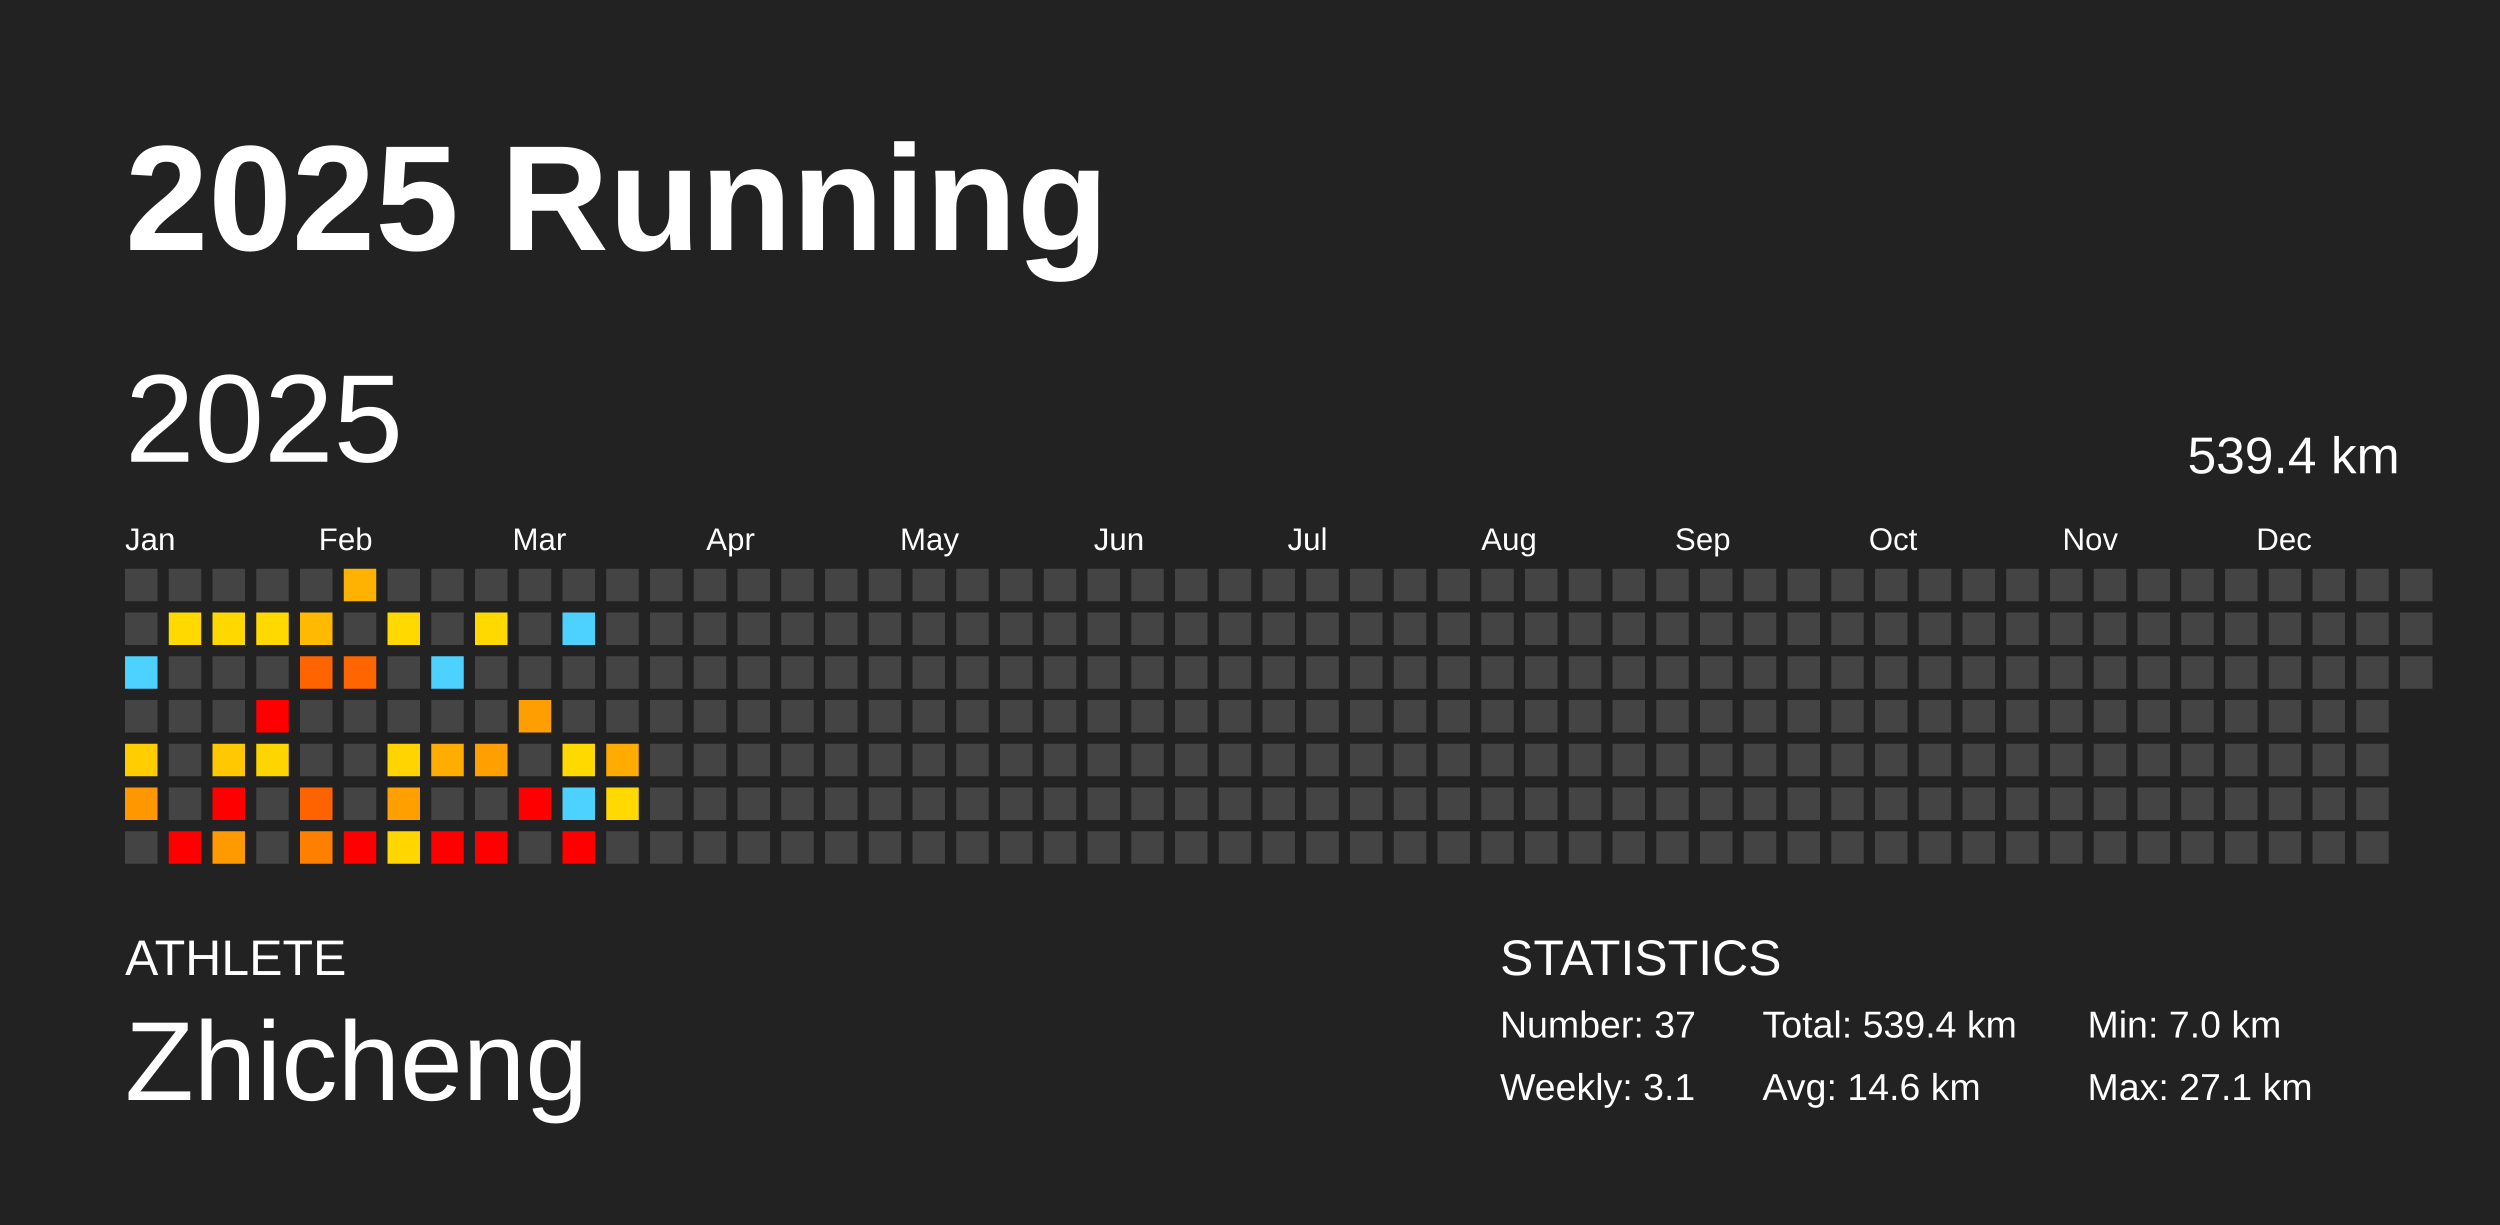
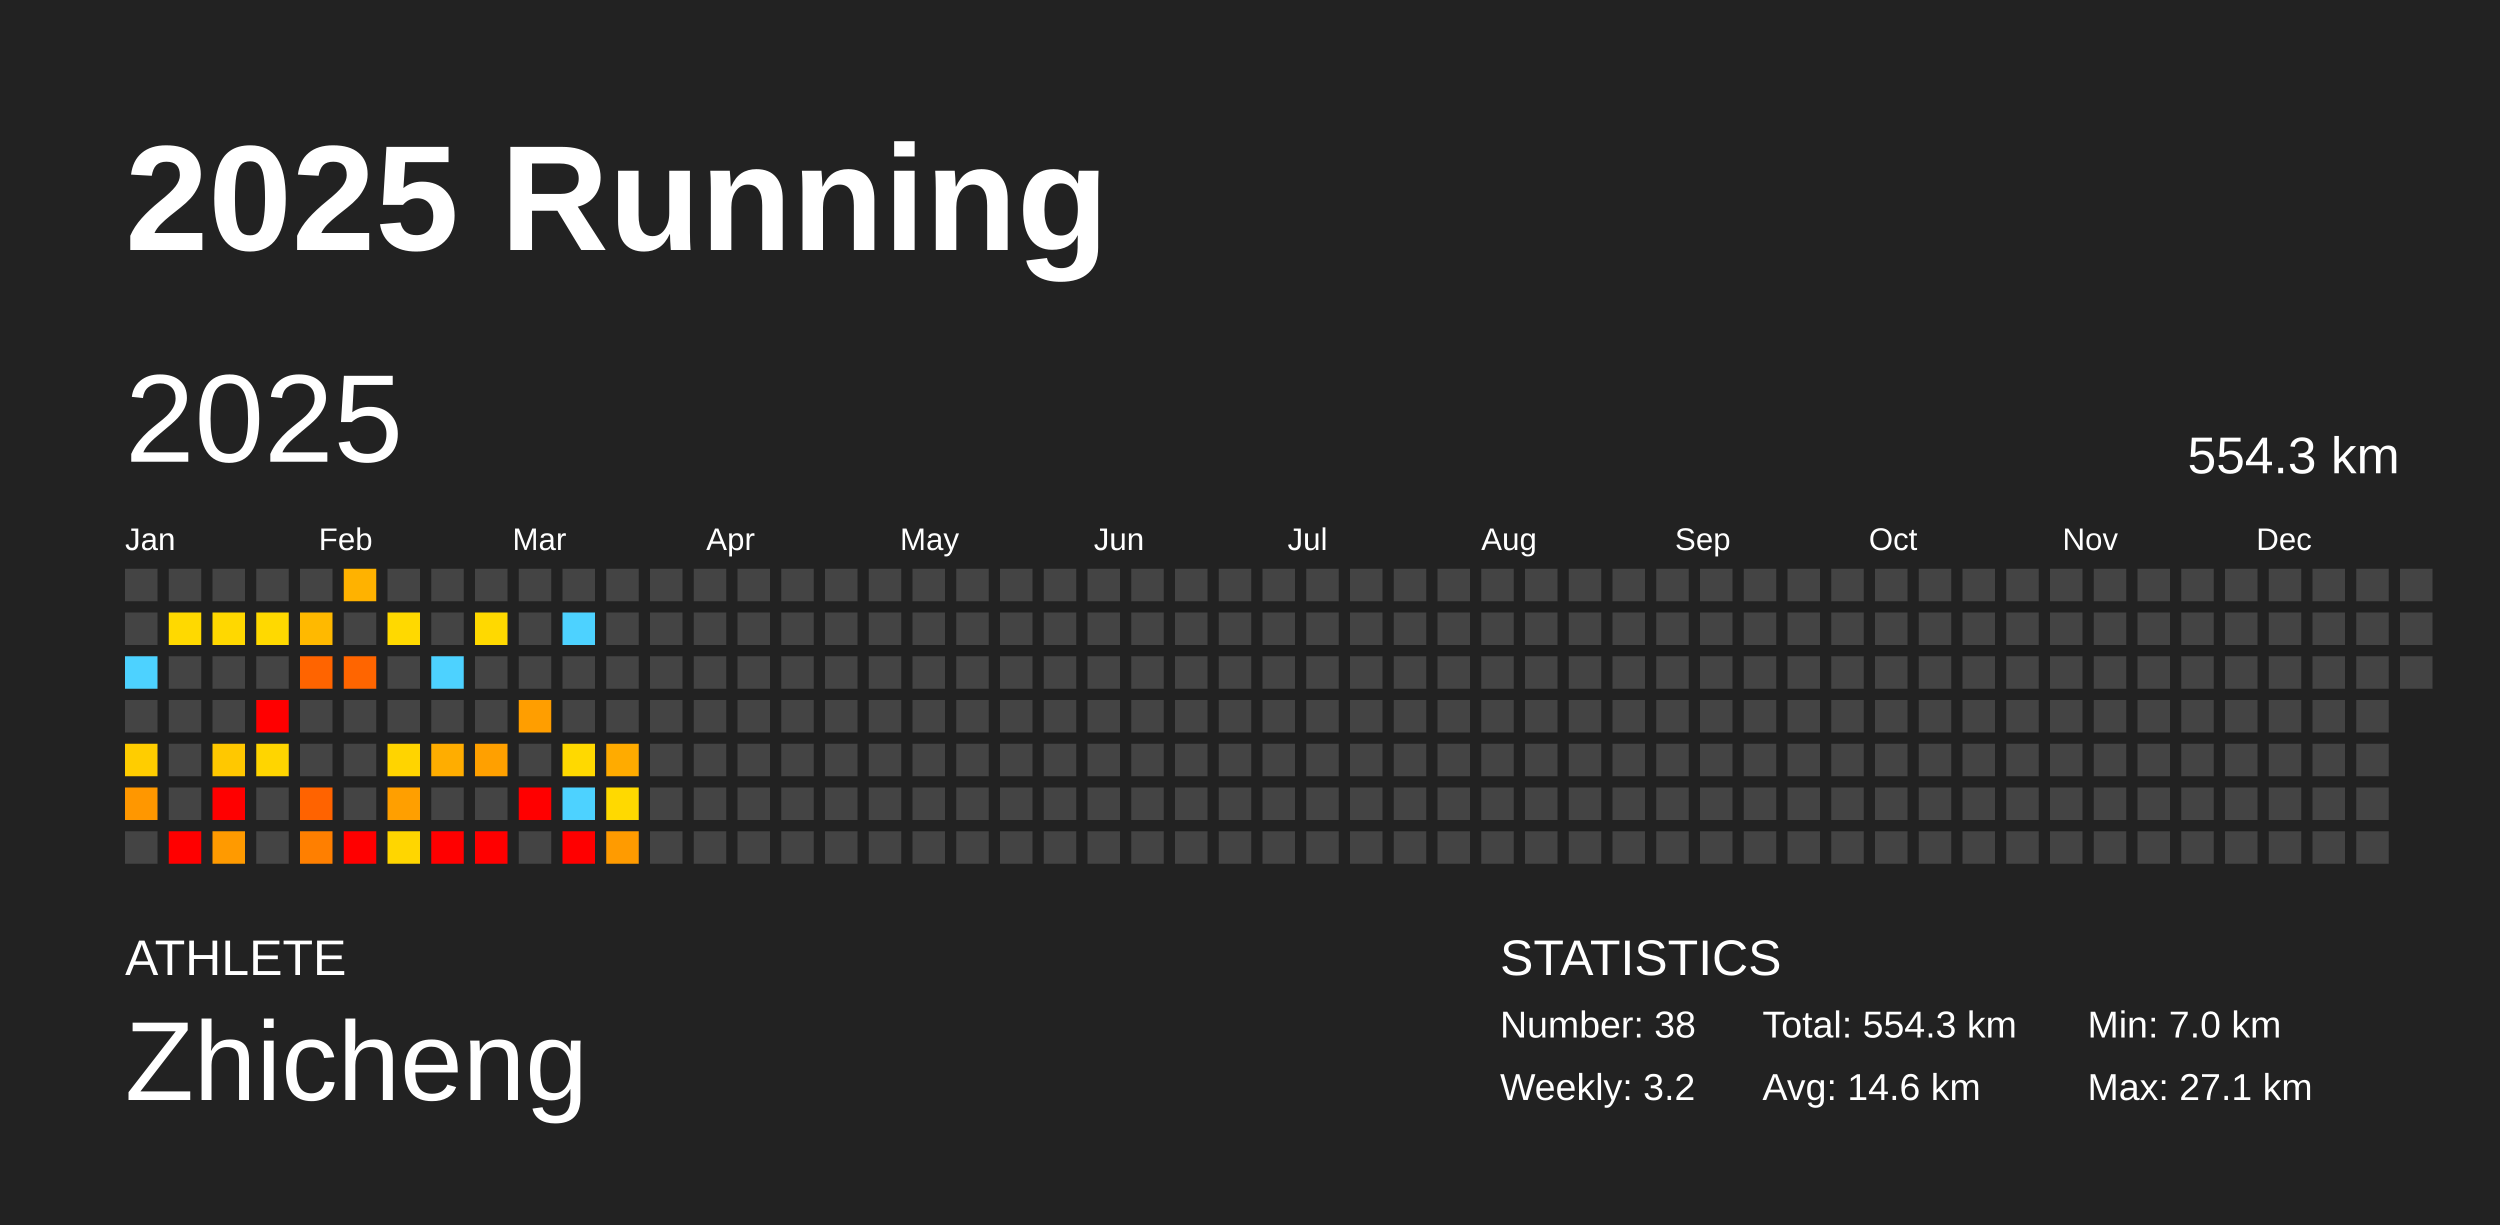
<svg xmlns="http://www.w3.org/2000/svg" baseProfile="full" height="98mm" version="1.1" viewBox="0,0,200,98" width="200mm">
  <defs />
  <rect fill="#222222" height="98" width="200" x="0" y="0" />
  <text fill="#FFFFFF" style="font-size:12px; font-family:Arial; font-weight:bold;" x="10" y="20">2025 Running</text>
  <text fill="#FFFFFF" style="font-size:4px; font-family:Arial" x="10" y="78">ATHLETE</text>
  <text fill="#FFFFFF" style="font-size:9px; font-family:Arial" x="10" y="88">Zhicheng</text>
  <text fill="#FFFFFF" style="font-size:4px; font-family:Arial" x="120" y="78">STATISTICS</text>
-   <text fill="#FFFFFF" style="font-size:3px; font-family:Arial" x="120" y="83">Number: 37</text>
-   <text fill="#FFFFFF" style="font-size:3px; font-family:Arial" x="120" y="88">Weekly: 3.1</text>
-   <text fill="#FFFFFF" style="font-size:3px; font-family:Arial" x="141" y="83">Total: 539.4 km</text>
+   <text fill="#FFFFFF" style="font-size:3px; font-family:Arial" x="120" y="83">Number: 38</text>
+   <text fill="#FFFFFF" style="font-size:3px; font-family:Arial" x="120" y="88">Weekly: 3.2</text>
+   <text fill="#FFFFFF" style="font-size:3px; font-family:Arial" x="141" y="83">Total: 554.3 km</text>
  <text fill="#FFFFFF" style="font-size:3px; font-family:Arial" x="141" y="88">Avg: 14.6 km</text>
  <text fill="#FFFFFF" style="font-size:3px; font-family:Arial" x="167" y="83">Min: 7.0 km</text>
  <text fill="#FFFFFF" style="font-size:3px; font-family:Arial" x="167" y="88">Max: 27.1 km</text>
  <text dominant-baseline="hanging" fill="#FFFFFF" style="font-size:10.0px; font-family:Arial;" x="10" y="30">2025</text>
-   <text dominant-baseline="hanging" fill="#FFFFFF" style="font-size:4.125px; font-family:Arial;" x="175" y="35">539.4 km</text>
+   <text dominant-baseline="hanging" fill="#FFFFFF" style="font-size:4.125px; font-family:Arial;" x="175" y="35">554.3 km</text>
  <text fill="#FFFFFF" style="font-size:2.5px; font-family:Arial" x="10.0" y="44">Jan</text>
  <text fill="#FFFFFF" style="font-size:2.5px; font-family:Arial" x="25.5" y="44">Feb</text>
  <text fill="#FFFFFF" style="font-size:2.5px; font-family:Arial" x="41.0" y="44">Mar</text>
  <text fill="#FFFFFF" style="font-size:2.5px; font-family:Arial" x="56.5" y="44">Apr</text>
  <text fill="#FFFFFF" style="font-size:2.5px; font-family:Arial" x="72.0" y="44">May</text>
  <text fill="#FFFFFF" style="font-size:2.5px; font-family:Arial" x="87.5" y="44">Jun</text>
  <text fill="#FFFFFF" style="font-size:2.5px; font-family:Arial" x="103.0" y="44">Jul</text>
  <text fill="#FFFFFF" style="font-size:2.5px; font-family:Arial" x="118.5" y="44">Aug</text>
  <text fill="#FFFFFF" style="font-size:2.5px; font-family:Arial" x="134.0" y="44">Sep</text>
  <text fill="#FFFFFF" style="font-size:2.5px; font-family:Arial" x="149.5" y="44">Oct</text>
  <text fill="#FFFFFF" style="font-size:2.5px; font-family:Arial" x="165.0" y="44">Nov</text>
  <text fill="#FFFFFF" style="font-size:2.5px; font-family:Arial" x="180.5" y="44">Dec</text>
  <rect fill="#444444" height="2.6" width="2.6" x="10.0" y="45.5" />
  <rect fill="#444444" height="2.6" width="2.6" x="10.0" y="49.0" />
  <rect fill="#4dd2ff" height="2.6" width="2.6" x="10.0" y="52.5" />
  <rect fill="#444444" height="2.6" width="2.6" x="10.0" y="56.0" />
  <rect fill="#ffcd00" height="2.6" width="2.6" x="10.0" y="59.5" />
  <rect fill="#ff9700" height="2.6" width="2.6" x="10.0" y="63.0" />
  <rect fill="#444444" height="2.6" width="2.6" x="10.0" y="66.5" />
  <rect fill="#444444" height="2.6" width="2.6" x="13.5" y="45.5" />
  <rect fill="#ffd900" height="2.6" width="2.6" x="13.5" y="49.0" />
  <rect fill="#444444" height="2.6" width="2.6" x="13.5" y="52.5" />
  <rect fill="#444444" height="2.6" width="2.6" x="13.5" y="56.0" />
  <rect fill="#444444" height="2.6" width="2.6" x="13.5" y="59.5" />
  <rect fill="#444444" height="2.6" width="2.6" x="13.5" y="63.0" />
  <rect fill="red" height="2.6" width="2.6" x="13.5" y="66.5" />
  <rect fill="#444444" height="2.6" width="2.6" x="17.0" y="45.5" />
  <rect fill="#ffd800" height="2.6" width="2.6" x="17.0" y="49.0" />
  <rect fill="#444444" height="2.6" width="2.6" x="17.0" y="52.5" />
  <rect fill="#444444" height="2.6" width="2.6" x="17.0" y="56.0" />
  <rect fill="#ffc800" height="2.6" width="2.6" x="17.0" y="59.5" />
  <rect fill="red" height="2.6" width="2.6" x="17.0" y="63.0" />
  <rect fill="#ff9a00" height="2.6" width="2.6" x="17.0" y="66.5" />
  <rect fill="#444444" height="2.6" width="2.6" x="20.5" y="45.5" />
  <rect fill="#ffd900" height="2.6" width="2.6" x="20.5" y="49.0" />
  <rect fill="#444444" height="2.6" width="2.6" x="20.5" y="52.5" />
  <rect fill="red" height="2.6" width="2.6" x="20.5" y="56.0" />
  <rect fill="#ffd500" height="2.6" width="2.6" x="20.5" y="59.5" />
  <rect fill="#444444" height="2.6" width="2.6" x="20.5" y="63.0" />
  <rect fill="#444444" height="2.6" width="2.6" x="20.5" y="66.5" />
  <rect fill="#444444" height="2.6" width="2.6" x="24.0" y="45.5" />
  <rect fill="#ffb900" height="2.6" width="2.6" x="24.0" y="49.0" />
  <rect fill="#ff6400" height="2.6" width="2.6" x="24.0" y="52.5" />
  <rect fill="#444444" height="2.6" width="2.6" x="24.0" y="56.0" />
  <rect fill="#444444" height="2.6" width="2.6" x="24.0" y="59.5" />
  <rect fill="#ff6300" height="2.6" width="2.6" x="24.0" y="63.0" />
  <rect fill="#ff7f00" height="2.6" width="2.6" x="24.0" y="66.5" />
  <rect fill="#ffb200" height="2.6" width="2.6" x="27.5" y="45.5" />
  <rect fill="#444444" height="2.6" width="2.6" x="27.5" y="49.0" />
  <rect fill="#ff6500" height="2.6" width="2.6" x="27.5" y="52.5" />
  <rect fill="#444444" height="2.6" width="2.6" x="27.5" y="56.0" />
  <rect fill="#444444" height="2.6" width="2.6" x="27.5" y="59.5" />
  <rect fill="#444444" height="2.6" width="2.6" x="27.5" y="63.0" />
  <rect fill="red" height="2.6" width="2.6" x="27.5" y="66.5" />
  <rect fill="#444444" height="2.6" width="2.6" x="31.0" y="45.5" />
  <rect fill="#ffd900" height="2.6" width="2.6" x="31.0" y="49.0" />
  <rect fill="#444444" height="2.6" width="2.6" x="31.0" y="52.5" />
  <rect fill="#444444" height="2.6" width="2.6" x="31.0" y="56.0" />
  <rect fill="#ffd400" height="2.6" width="2.6" x="31.0" y="59.5" />
  <rect fill="#ff9f00" height="2.6" width="2.6" x="31.0" y="63.0" />
  <rect fill="#ffd600" height="2.6" width="2.6" x="31.0" y="66.5" />
  <rect fill="#444444" height="2.6" width="2.6" x="34.5" y="45.5" />
  <rect fill="#444444" height="2.6" width="2.6" x="34.5" y="49.0" />
  <rect fill="#4dd2ff" height="2.6" width="2.6" x="34.5" y="52.5" />
  <rect fill="#444444" height="2.6" width="2.6" x="34.5" y="56.0" />
  <rect fill="#ffad00" height="2.6" width="2.6" x="34.5" y="59.5" />
  <rect fill="#444444" height="2.6" width="2.6" x="34.5" y="63.0" />
  <rect fill="red" height="2.6" width="2.6" x="34.5" y="66.5" />
  <rect fill="#444444" height="2.6" width="2.6" x="38.0" y="45.5" />
  <rect fill="#ffd900" height="2.6" width="2.6" x="38.0" y="49.0" />
  <rect fill="#444444" height="2.6" width="2.6" x="38.0" y="52.5" />
  <rect fill="#444444" height="2.6" width="2.6" x="38.0" y="56.0" />
  <rect fill="#ffa000" height="2.6" width="2.6" x="38.0" y="59.5" />
  <rect fill="#444444" height="2.6" width="2.6" x="38.0" y="63.0" />
  <rect fill="red" height="2.6" width="2.6" x="38.0" y="66.5" />
  <rect fill="#444444" height="2.6" width="2.6" x="41.5" y="45.5" />
  <rect fill="#444444" height="2.6" width="2.6" x="41.5" y="49.0" />
  <rect fill="#444444" height="2.6" width="2.6" x="41.5" y="52.5" />
  <rect fill="#ff9e00" height="2.6" width="2.6" x="41.5" y="56.0" />
  <rect fill="#444444" height="2.6" width="2.6" x="41.5" y="59.5" />
  <rect fill="red" height="2.6" width="2.6" x="41.5" y="63.0" />
  <rect fill="#444444" height="2.6" width="2.6" x="41.5" y="66.5" />
  <rect fill="#444444" height="2.6" width="2.6" x="45.0" y="45.5" />
  <rect fill="#4dd2ff" height="2.6" width="2.6" x="45.0" y="49.0" />
  <rect fill="#444444" height="2.6" width="2.6" x="45.0" y="52.5" />
  <rect fill="#444444" height="2.6" width="2.6" x="45.0" y="56.0" />
  <rect fill="#ffd900" height="2.6" width="2.6" x="45.0" y="59.5" />
  <rect fill="#4dd2ff" height="2.6" width="2.6" x="45.0" y="63.0" />
  <rect fill="red" height="2.6" width="2.6" x="45.0" y="66.5" />
  <rect fill="#444444" height="2.6" width="2.6" x="48.5" y="45.5" />
  <rect fill="#444444" height="2.6" width="2.6" x="48.5" y="49.0" />
  <rect fill="#444444" height="2.6" width="2.6" x="48.5" y="52.5" />
  <rect fill="#444444" height="2.6" width="2.6" x="48.5" y="56.0" />
  <rect fill="#ffab00" height="2.6" width="2.6" x="48.5" y="59.5" />
  <rect fill="#ffd900" height="2.6" width="2.6" x="48.5" y="63.0" />
-   <rect fill="#444444" height="2.6" width="2.6" x="48.5" y="66.5" />
+   <rect fill="#ff9b00" height="2.6" width="2.6" x="48.5" y="66.5" />
  <rect fill="#444444" height="2.6" width="2.6" x="52.0" y="45.5" />
  <rect fill="#444444" height="2.6" width="2.6" x="52.0" y="49.0" />
  <rect fill="#444444" height="2.6" width="2.6" x="52.0" y="52.5" />
  <rect fill="#444444" height="2.6" width="2.6" x="52.0" y="56.0" />
  <rect fill="#444444" height="2.6" width="2.6" x="52.0" y="59.5" />
  <rect fill="#444444" height="2.6" width="2.6" x="52.0" y="63.0" />
  <rect fill="#444444" height="2.6" width="2.6" x="52.0" y="66.5" />
  <rect fill="#444444" height="2.6" width="2.6" x="55.5" y="45.5" />
  <rect fill="#444444" height="2.6" width="2.6" x="55.5" y="49.0" />
  <rect fill="#444444" height="2.6" width="2.6" x="55.5" y="52.5" />
  <rect fill="#444444" height="2.6" width="2.6" x="55.5" y="56.0" />
  <rect fill="#444444" height="2.6" width="2.6" x="55.5" y="59.5" />
  <rect fill="#444444" height="2.6" width="2.6" x="55.5" y="63.0" />
  <rect fill="#444444" height="2.6" width="2.6" x="55.5" y="66.5" />
  <rect fill="#444444" height="2.6" width="2.6" x="59.0" y="45.5" />
  <rect fill="#444444" height="2.6" width="2.6" x="59.0" y="49.0" />
  <rect fill="#444444" height="2.6" width="2.6" x="59.0" y="52.5" />
  <rect fill="#444444" height="2.6" width="2.6" x="59.0" y="56.0" />
  <rect fill="#444444" height="2.6" width="2.6" x="59.0" y="59.5" />
  <rect fill="#444444" height="2.6" width="2.6" x="59.0" y="63.0" />
  <rect fill="#444444" height="2.6" width="2.6" x="59.0" y="66.5" />
  <rect fill="#444444" height="2.6" width="2.6" x="62.5" y="45.5" />
  <rect fill="#444444" height="2.6" width="2.6" x="62.5" y="49.0" />
  <rect fill="#444444" height="2.6" width="2.6" x="62.5" y="52.5" />
  <rect fill="#444444" height="2.6" width="2.6" x="62.5" y="56.0" />
  <rect fill="#444444" height="2.6" width="2.6" x="62.5" y="59.5" />
  <rect fill="#444444" height="2.6" width="2.6" x="62.5" y="63.0" />
  <rect fill="#444444" height="2.6" width="2.6" x="62.5" y="66.5" />
  <rect fill="#444444" height="2.6" width="2.6" x="66.0" y="45.5" />
  <rect fill="#444444" height="2.6" width="2.6" x="66.0" y="49.0" />
  <rect fill="#444444" height="2.6" width="2.6" x="66.0" y="52.5" />
  <rect fill="#444444" height="2.6" width="2.6" x="66.0" y="56.0" />
  <rect fill="#444444" height="2.6" width="2.6" x="66.0" y="59.5" />
  <rect fill="#444444" height="2.6" width="2.6" x="66.0" y="63.0" />
  <rect fill="#444444" height="2.6" width="2.6" x="66.0" y="66.5" />
  <rect fill="#444444" height="2.6" width="2.6" x="69.5" y="45.5" />
  <rect fill="#444444" height="2.6" width="2.6" x="69.5" y="49.0" />
  <rect fill="#444444" height="2.6" width="2.6" x="69.5" y="52.5" />
  <rect fill="#444444" height="2.6" width="2.6" x="69.5" y="56.0" />
  <rect fill="#444444" height="2.6" width="2.6" x="69.5" y="59.5" />
  <rect fill="#444444" height="2.6" width="2.6" x="69.5" y="63.0" />
  <rect fill="#444444" height="2.6" width="2.6" x="69.5" y="66.5" />
  <rect fill="#444444" height="2.6" width="2.6" x="73.0" y="45.5" />
  <rect fill="#444444" height="2.6" width="2.6" x="73.0" y="49.0" />
  <rect fill="#444444" height="2.6" width="2.6" x="73.0" y="52.5" />
  <rect fill="#444444" height="2.6" width="2.6" x="73.0" y="56.0" />
  <rect fill="#444444" height="2.6" width="2.6" x="73.0" y="59.5" />
  <rect fill="#444444" height="2.6" width="2.6" x="73.0" y="63.0" />
  <rect fill="#444444" height="2.6" width="2.6" x="73.0" y="66.5" />
  <rect fill="#444444" height="2.6" width="2.6" x="76.5" y="45.5" />
  <rect fill="#444444" height="2.6" width="2.6" x="76.5" y="49.0" />
  <rect fill="#444444" height="2.6" width="2.6" x="76.5" y="52.5" />
  <rect fill="#444444" height="2.6" width="2.6" x="76.5" y="56.0" />
  <rect fill="#444444" height="2.6" width="2.6" x="76.5" y="59.5" />
  <rect fill="#444444" height="2.6" width="2.6" x="76.5" y="63.0" />
  <rect fill="#444444" height="2.6" width="2.6" x="76.5" y="66.5" />
  <rect fill="#444444" height="2.6" width="2.6" x="80.0" y="45.5" />
  <rect fill="#444444" height="2.6" width="2.6" x="80.0" y="49.0" />
  <rect fill="#444444" height="2.6" width="2.6" x="80.0" y="52.5" />
  <rect fill="#444444" height="2.6" width="2.6" x="80.0" y="56.0" />
  <rect fill="#444444" height="2.6" width="2.6" x="80.0" y="59.5" />
  <rect fill="#444444" height="2.6" width="2.6" x="80.0" y="63.0" />
  <rect fill="#444444" height="2.6" width="2.6" x="80.0" y="66.5" />
  <rect fill="#444444" height="2.6" width="2.6" x="83.5" y="45.5" />
  <rect fill="#444444" height="2.6" width="2.6" x="83.5" y="49.0" />
  <rect fill="#444444" height="2.6" width="2.6" x="83.5" y="52.5" />
  <rect fill="#444444" height="2.6" width="2.6" x="83.5" y="56.0" />
  <rect fill="#444444" height="2.6" width="2.6" x="83.5" y="59.5" />
  <rect fill="#444444" height="2.6" width="2.6" x="83.5" y="63.0" />
  <rect fill="#444444" height="2.6" width="2.6" x="83.5" y="66.5" />
  <rect fill="#444444" height="2.6" width="2.6" x="87.0" y="45.5" />
  <rect fill="#444444" height="2.6" width="2.6" x="87.0" y="49.0" />
  <rect fill="#444444" height="2.6" width="2.6" x="87.0" y="52.5" />
  <rect fill="#444444" height="2.6" width="2.6" x="87.0" y="56.0" />
  <rect fill="#444444" height="2.6" width="2.6" x="87.0" y="59.5" />
  <rect fill="#444444" height="2.6" width="2.6" x="87.0" y="63.0" />
  <rect fill="#444444" height="2.6" width="2.6" x="87.0" y="66.5" />
  <rect fill="#444444" height="2.6" width="2.6" x="90.5" y="45.5" />
  <rect fill="#444444" height="2.6" width="2.6" x="90.5" y="49.0" />
  <rect fill="#444444" height="2.6" width="2.6" x="90.5" y="52.5" />
  <rect fill="#444444" height="2.6" width="2.6" x="90.5" y="56.0" />
  <rect fill="#444444" height="2.6" width="2.6" x="90.5" y="59.5" />
  <rect fill="#444444" height="2.6" width="2.6" x="90.5" y="63.0" />
  <rect fill="#444444" height="2.6" width="2.6" x="90.5" y="66.5" />
  <rect fill="#444444" height="2.6" width="2.6" x="94.0" y="45.5" />
  <rect fill="#444444" height="2.6" width="2.6" x="94.0" y="49.0" />
  <rect fill="#444444" height="2.6" width="2.6" x="94.0" y="52.5" />
  <rect fill="#444444" height="2.6" width="2.6" x="94.0" y="56.0" />
  <rect fill="#444444" height="2.6" width="2.6" x="94.0" y="59.5" />
  <rect fill="#444444" height="2.6" width="2.6" x="94.0" y="63.0" />
  <rect fill="#444444" height="2.6" width="2.6" x="94.0" y="66.5" />
  <rect fill="#444444" height="2.6" width="2.6" x="97.5" y="45.5" />
  <rect fill="#444444" height="2.6" width="2.6" x="97.5" y="49.0" />
  <rect fill="#444444" height="2.6" width="2.6" x="97.5" y="52.5" />
  <rect fill="#444444" height="2.6" width="2.6" x="97.5" y="56.0" />
  <rect fill="#444444" height="2.6" width="2.6" x="97.5" y="59.5" />
  <rect fill="#444444" height="2.6" width="2.6" x="97.5" y="63.0" />
  <rect fill="#444444" height="2.6" width="2.6" x="97.5" y="66.5" />
  <rect fill="#444444" height="2.6" width="2.6" x="101.0" y="45.5" />
  <rect fill="#444444" height="2.6" width="2.6" x="101.0" y="49.0" />
  <rect fill="#444444" height="2.6" width="2.6" x="101.0" y="52.5" />
  <rect fill="#444444" height="2.6" width="2.6" x="101.0" y="56.0" />
  <rect fill="#444444" height="2.6" width="2.6" x="101.0" y="59.5" />
  <rect fill="#444444" height="2.6" width="2.6" x="101.0" y="63.0" />
  <rect fill="#444444" height="2.6" width="2.6" x="101.0" y="66.5" />
  <rect fill="#444444" height="2.6" width="2.6" x="104.5" y="45.5" />
  <rect fill="#444444" height="2.6" width="2.6" x="104.5" y="49.0" />
  <rect fill="#444444" height="2.6" width="2.6" x="104.5" y="52.5" />
  <rect fill="#444444" height="2.6" width="2.6" x="104.5" y="56.0" />
  <rect fill="#444444" height="2.6" width="2.6" x="104.5" y="59.5" />
  <rect fill="#444444" height="2.6" width="2.6" x="104.5" y="63.0" />
  <rect fill="#444444" height="2.6" width="2.6" x="104.5" y="66.5" />
  <rect fill="#444444" height="2.6" width="2.6" x="108.0" y="45.5" />
  <rect fill="#444444" height="2.6" width="2.6" x="108.0" y="49.0" />
  <rect fill="#444444" height="2.6" width="2.6" x="108.0" y="52.5" />
  <rect fill="#444444" height="2.6" width="2.6" x="108.0" y="56.0" />
  <rect fill="#444444" height="2.6" width="2.6" x="108.0" y="59.5" />
  <rect fill="#444444" height="2.6" width="2.6" x="108.0" y="63.0" />
  <rect fill="#444444" height="2.6" width="2.6" x="108.0" y="66.5" />
  <rect fill="#444444" height="2.6" width="2.6" x="111.5" y="45.5" />
  <rect fill="#444444" height="2.6" width="2.6" x="111.5" y="49.0" />
  <rect fill="#444444" height="2.6" width="2.6" x="111.5" y="52.5" />
  <rect fill="#444444" height="2.6" width="2.6" x="111.5" y="56.0" />
  <rect fill="#444444" height="2.6" width="2.6" x="111.5" y="59.5" />
  <rect fill="#444444" height="2.6" width="2.6" x="111.5" y="63.0" />
  <rect fill="#444444" height="2.6" width="2.6" x="111.5" y="66.5" />
  <rect fill="#444444" height="2.6" width="2.6" x="115.0" y="45.5" />
  <rect fill="#444444" height="2.6" width="2.6" x="115.0" y="49.0" />
  <rect fill="#444444" height="2.6" width="2.6" x="115.0" y="52.5" />
  <rect fill="#444444" height="2.6" width="2.6" x="115.0" y="56.0" />
  <rect fill="#444444" height="2.6" width="2.6" x="115.0" y="59.5" />
  <rect fill="#444444" height="2.6" width="2.6" x="115.0" y="63.0" />
  <rect fill="#444444" height="2.6" width="2.6" x="115.0" y="66.5" />
  <rect fill="#444444" height="2.6" width="2.6" x="118.5" y="45.5" />
  <rect fill="#444444" height="2.6" width="2.6" x="118.5" y="49.0" />
  <rect fill="#444444" height="2.6" width="2.6" x="118.5" y="52.5" />
  <rect fill="#444444" height="2.6" width="2.6" x="118.5" y="56.0" />
  <rect fill="#444444" height="2.6" width="2.6" x="118.5" y="59.5" />
  <rect fill="#444444" height="2.6" width="2.6" x="118.5" y="63.0" />
  <rect fill="#444444" height="2.6" width="2.6" x="118.5" y="66.5" />
  <rect fill="#444444" height="2.6" width="2.6" x="122.0" y="45.5" />
  <rect fill="#444444" height="2.6" width="2.6" x="122.0" y="49.0" />
  <rect fill="#444444" height="2.6" width="2.6" x="122.0" y="52.5" />
  <rect fill="#444444" height="2.6" width="2.6" x="122.0" y="56.0" />
  <rect fill="#444444" height="2.6" width="2.6" x="122.0" y="59.5" />
  <rect fill="#444444" height="2.6" width="2.6" x="122.0" y="63.0" />
  <rect fill="#444444" height="2.6" width="2.6" x="122.0" y="66.5" />
  <rect fill="#444444" height="2.6" width="2.6" x="125.5" y="45.5" />
  <rect fill="#444444" height="2.6" width="2.6" x="125.5" y="49.0" />
  <rect fill="#444444" height="2.6" width="2.6" x="125.5" y="52.5" />
  <rect fill="#444444" height="2.6" width="2.6" x="125.5" y="56.0" />
  <rect fill="#444444" height="2.6" width="2.6" x="125.5" y="59.5" />
  <rect fill="#444444" height="2.6" width="2.6" x="125.5" y="63.0" />
  <rect fill="#444444" height="2.6" width="2.6" x="125.5" y="66.5" />
  <rect fill="#444444" height="2.6" width="2.6" x="129.0" y="45.5" />
  <rect fill="#444444" height="2.6" width="2.6" x="129.0" y="49.0" />
  <rect fill="#444444" height="2.6" width="2.6" x="129.0" y="52.5" />
  <rect fill="#444444" height="2.6" width="2.6" x="129.0" y="56.0" />
  <rect fill="#444444" height="2.6" width="2.6" x="129.0" y="59.5" />
  <rect fill="#444444" height="2.6" width="2.6" x="129.0" y="63.0" />
  <rect fill="#444444" height="2.6" width="2.6" x="129.0" y="66.5" />
  <rect fill="#444444" height="2.6" width="2.6" x="132.5" y="45.5" />
  <rect fill="#444444" height="2.6" width="2.6" x="132.5" y="49.0" />
  <rect fill="#444444" height="2.6" width="2.6" x="132.5" y="52.5" />
  <rect fill="#444444" height="2.6" width="2.6" x="132.5" y="56.0" />
  <rect fill="#444444" height="2.6" width="2.6" x="132.5" y="59.5" />
  <rect fill="#444444" height="2.6" width="2.6" x="132.5" y="63.0" />
  <rect fill="#444444" height="2.6" width="2.6" x="132.5" y="66.5" />
  <rect fill="#444444" height="2.6" width="2.6" x="136.0" y="45.5" />
  <rect fill="#444444" height="2.6" width="2.6" x="136.0" y="49.0" />
  <rect fill="#444444" height="2.6" width="2.6" x="136.0" y="52.5" />
  <rect fill="#444444" height="2.6" width="2.6" x="136.0" y="56.0" />
  <rect fill="#444444" height="2.6" width="2.6" x="136.0" y="59.5" />
  <rect fill="#444444" height="2.6" width="2.6" x="136.0" y="63.0" />
  <rect fill="#444444" height="2.6" width="2.6" x="136.0" y="66.5" />
  <rect fill="#444444" height="2.6" width="2.6" x="139.5" y="45.5" />
  <rect fill="#444444" height="2.6" width="2.6" x="139.5" y="49.0" />
  <rect fill="#444444" height="2.6" width="2.6" x="139.5" y="52.5" />
  <rect fill="#444444" height="2.6" width="2.6" x="139.5" y="56.0" />
  <rect fill="#444444" height="2.6" width="2.6" x="139.5" y="59.5" />
  <rect fill="#444444" height="2.6" width="2.6" x="139.5" y="63.0" />
  <rect fill="#444444" height="2.6" width="2.6" x="139.5" y="66.5" />
  <rect fill="#444444" height="2.6" width="2.6" x="143.0" y="45.5" />
  <rect fill="#444444" height="2.6" width="2.6" x="143.0" y="49.0" />
  <rect fill="#444444" height="2.6" width="2.6" x="143.0" y="52.5" />
  <rect fill="#444444" height="2.6" width="2.6" x="143.0" y="56.0" />
  <rect fill="#444444" height="2.6" width="2.6" x="143.0" y="59.5" />
  <rect fill="#444444" height="2.6" width="2.6" x="143.0" y="63.0" />
  <rect fill="#444444" height="2.6" width="2.6" x="143.0" y="66.5" />
  <rect fill="#444444" height="2.6" width="2.6" x="146.5" y="45.5" />
  <rect fill="#444444" height="2.6" width="2.6" x="146.5" y="49.0" />
  <rect fill="#444444" height="2.6" width="2.6" x="146.5" y="52.5" />
  <rect fill="#444444" height="2.6" width="2.6" x="146.5" y="56.0" />
  <rect fill="#444444" height="2.6" width="2.6" x="146.5" y="59.5" />
  <rect fill="#444444" height="2.6" width="2.6" x="146.5" y="63.0" />
  <rect fill="#444444" height="2.6" width="2.6" x="146.5" y="66.5" />
  <rect fill="#444444" height="2.6" width="2.6" x="150.0" y="45.5" />
  <rect fill="#444444" height="2.6" width="2.6" x="150.0" y="49.0" />
  <rect fill="#444444" height="2.6" width="2.6" x="150.0" y="52.5" />
  <rect fill="#444444" height="2.6" width="2.6" x="150.0" y="56.0" />
  <rect fill="#444444" height="2.6" width="2.6" x="150.0" y="59.5" />
  <rect fill="#444444" height="2.6" width="2.6" x="150.0" y="63.0" />
  <rect fill="#444444" height="2.6" width="2.6" x="150.0" y="66.5" />
  <rect fill="#444444" height="2.6" width="2.6" x="153.5" y="45.5" />
  <rect fill="#444444" height="2.6" width="2.6" x="153.5" y="49.0" />
  <rect fill="#444444" height="2.6" width="2.6" x="153.5" y="52.5" />
  <rect fill="#444444" height="2.6" width="2.6" x="153.5" y="56.0" />
  <rect fill="#444444" height="2.6" width="2.6" x="153.5" y="59.5" />
  <rect fill="#444444" height="2.6" width="2.6" x="153.5" y="63.0" />
  <rect fill="#444444" height="2.6" width="2.6" x="153.5" y="66.5" />
  <rect fill="#444444" height="2.6" width="2.6" x="157.0" y="45.5" />
  <rect fill="#444444" height="2.6" width="2.6" x="157.0" y="49.0" />
  <rect fill="#444444" height="2.6" width="2.6" x="157.0" y="52.5" />
  <rect fill="#444444" height="2.6" width="2.6" x="157.0" y="56.0" />
  <rect fill="#444444" height="2.6" width="2.6" x="157.0" y="59.5" />
  <rect fill="#444444" height="2.6" width="2.6" x="157.0" y="63.0" />
  <rect fill="#444444" height="2.6" width="2.6" x="157.0" y="66.5" />
  <rect fill="#444444" height="2.6" width="2.6" x="160.5" y="45.5" />
  <rect fill="#444444" height="2.6" width="2.6" x="160.5" y="49.0" />
  <rect fill="#444444" height="2.6" width="2.6" x="160.5" y="52.5" />
  <rect fill="#444444" height="2.6" width="2.6" x="160.5" y="56.0" />
  <rect fill="#444444" height="2.6" width="2.6" x="160.5" y="59.5" />
  <rect fill="#444444" height="2.6" width="2.6" x="160.5" y="63.0" />
  <rect fill="#444444" height="2.6" width="2.6" x="160.5" y="66.5" />
  <rect fill="#444444" height="2.6" width="2.6" x="164.0" y="45.5" />
  <rect fill="#444444" height="2.6" width="2.6" x="164.0" y="49.0" />
  <rect fill="#444444" height="2.6" width="2.6" x="164.0" y="52.5" />
  <rect fill="#444444" height="2.6" width="2.6" x="164.0" y="56.0" />
  <rect fill="#444444" height="2.6" width="2.6" x="164.0" y="59.5" />
  <rect fill="#444444" height="2.6" width="2.6" x="164.0" y="63.0" />
  <rect fill="#444444" height="2.6" width="2.6" x="164.0" y="66.5" />
  <rect fill="#444444" height="2.6" width="2.6" x="167.5" y="45.5" />
  <rect fill="#444444" height="2.6" width="2.6" x="167.5" y="49.0" />
  <rect fill="#444444" height="2.6" width="2.6" x="167.5" y="52.5" />
  <rect fill="#444444" height="2.6" width="2.6" x="167.5" y="56.0" />
  <rect fill="#444444" height="2.6" width="2.6" x="167.5" y="59.5" />
  <rect fill="#444444" height="2.6" width="2.6" x="167.5" y="63.0" />
  <rect fill="#444444" height="2.6" width="2.6" x="167.5" y="66.5" />
  <rect fill="#444444" height="2.6" width="2.6" x="171.0" y="45.5" />
  <rect fill="#444444" height="2.6" width="2.6" x="171.0" y="49.0" />
  <rect fill="#444444" height="2.6" width="2.6" x="171.0" y="52.5" />
  <rect fill="#444444" height="2.6" width="2.6" x="171.0" y="56.0" />
  <rect fill="#444444" height="2.6" width="2.6" x="171.0" y="59.5" />
  <rect fill="#444444" height="2.6" width="2.6" x="171.0" y="63.0" />
  <rect fill="#444444" height="2.6" width="2.6" x="171.0" y="66.5" />
  <rect fill="#444444" height="2.6" width="2.6" x="174.5" y="45.5" />
  <rect fill="#444444" height="2.6" width="2.6" x="174.5" y="49.0" />
  <rect fill="#444444" height="2.6" width="2.6" x="174.5" y="52.5" />
  <rect fill="#444444" height="2.6" width="2.6" x="174.5" y="56.0" />
  <rect fill="#444444" height="2.6" width="2.6" x="174.5" y="59.5" />
  <rect fill="#444444" height="2.6" width="2.6" x="174.5" y="63.0" />
  <rect fill="#444444" height="2.6" width="2.6" x="174.5" y="66.5" />
  <rect fill="#444444" height="2.6" width="2.6" x="178.0" y="45.5" />
  <rect fill="#444444" height="2.6" width="2.6" x="178.0" y="49.0" />
  <rect fill="#444444" height="2.6" width="2.6" x="178.0" y="52.5" />
  <rect fill="#444444" height="2.6" width="2.6" x="178.0" y="56.0" />
  <rect fill="#444444" height="2.6" width="2.6" x="178.0" y="59.5" />
  <rect fill="#444444" height="2.6" width="2.6" x="178.0" y="63.0" />
  <rect fill="#444444" height="2.6" width="2.6" x="178.0" y="66.5" />
  <rect fill="#444444" height="2.6" width="2.6" x="181.5" y="45.5" />
  <rect fill="#444444" height="2.6" width="2.6" x="181.5" y="49.0" />
  <rect fill="#444444" height="2.6" width="2.6" x="181.5" y="52.5" />
  <rect fill="#444444" height="2.6" width="2.6" x="181.5" y="56.0" />
  <rect fill="#444444" height="2.6" width="2.6" x="181.5" y="59.5" />
  <rect fill="#444444" height="2.6" width="2.6" x="181.5" y="63.0" />
  <rect fill="#444444" height="2.6" width="2.6" x="181.5" y="66.5" />
  <rect fill="#444444" height="2.6" width="2.6" x="185.0" y="45.5" />
  <rect fill="#444444" height="2.6" width="2.6" x="185.0" y="49.0" />
  <rect fill="#444444" height="2.6" width="2.6" x="185.0" y="52.5" />
  <rect fill="#444444" height="2.6" width="2.6" x="185.0" y="56.0" />
  <rect fill="#444444" height="2.6" width="2.6" x="185.0" y="59.5" />
  <rect fill="#444444" height="2.6" width="2.6" x="185.0" y="63.0" />
  <rect fill="#444444" height="2.6" width="2.6" x="185.0" y="66.5" />
  <rect fill="#444444" height="2.6" width="2.6" x="188.5" y="45.5" />
  <rect fill="#444444" height="2.6" width="2.6" x="188.5" y="49.0" />
  <rect fill="#444444" height="2.6" width="2.6" x="188.5" y="52.5" />
  <rect fill="#444444" height="2.6" width="2.6" x="188.5" y="56.0" />
  <rect fill="#444444" height="2.6" width="2.6" x="188.5" y="59.5" />
  <rect fill="#444444" height="2.6" width="2.6" x="188.5" y="63.0" />
  <rect fill="#444444" height="2.6" width="2.6" x="188.5" y="66.5" />
  <rect fill="#444444" height="2.6" width="2.6" x="192.0" y="45.5" />
  <rect fill="#444444" height="2.6" width="2.6" x="192.0" y="49.0" />
  <rect fill="#444444" height="2.6" width="2.6" x="192.0" y="52.5" />
</svg>
